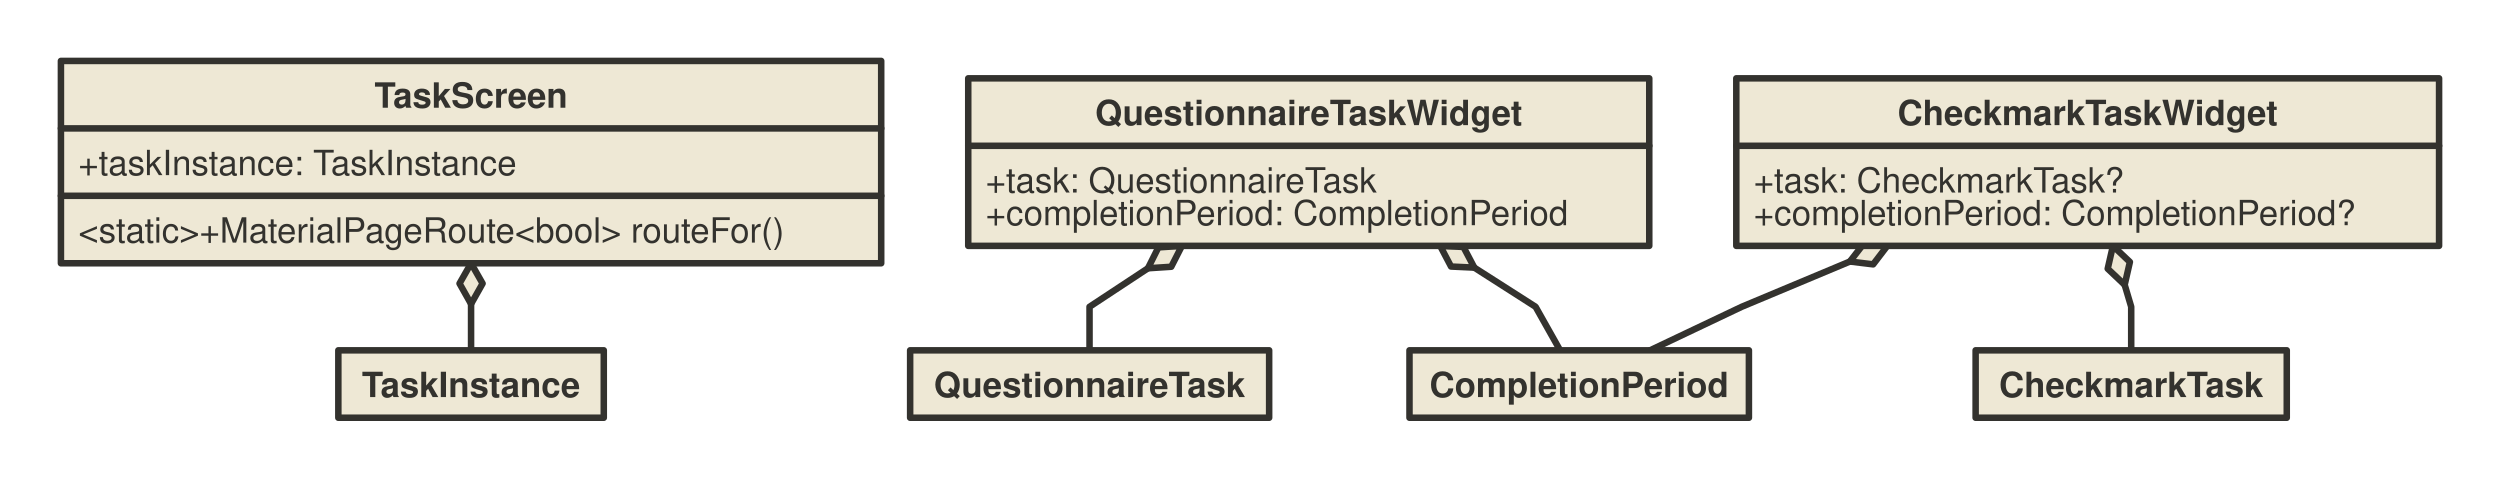
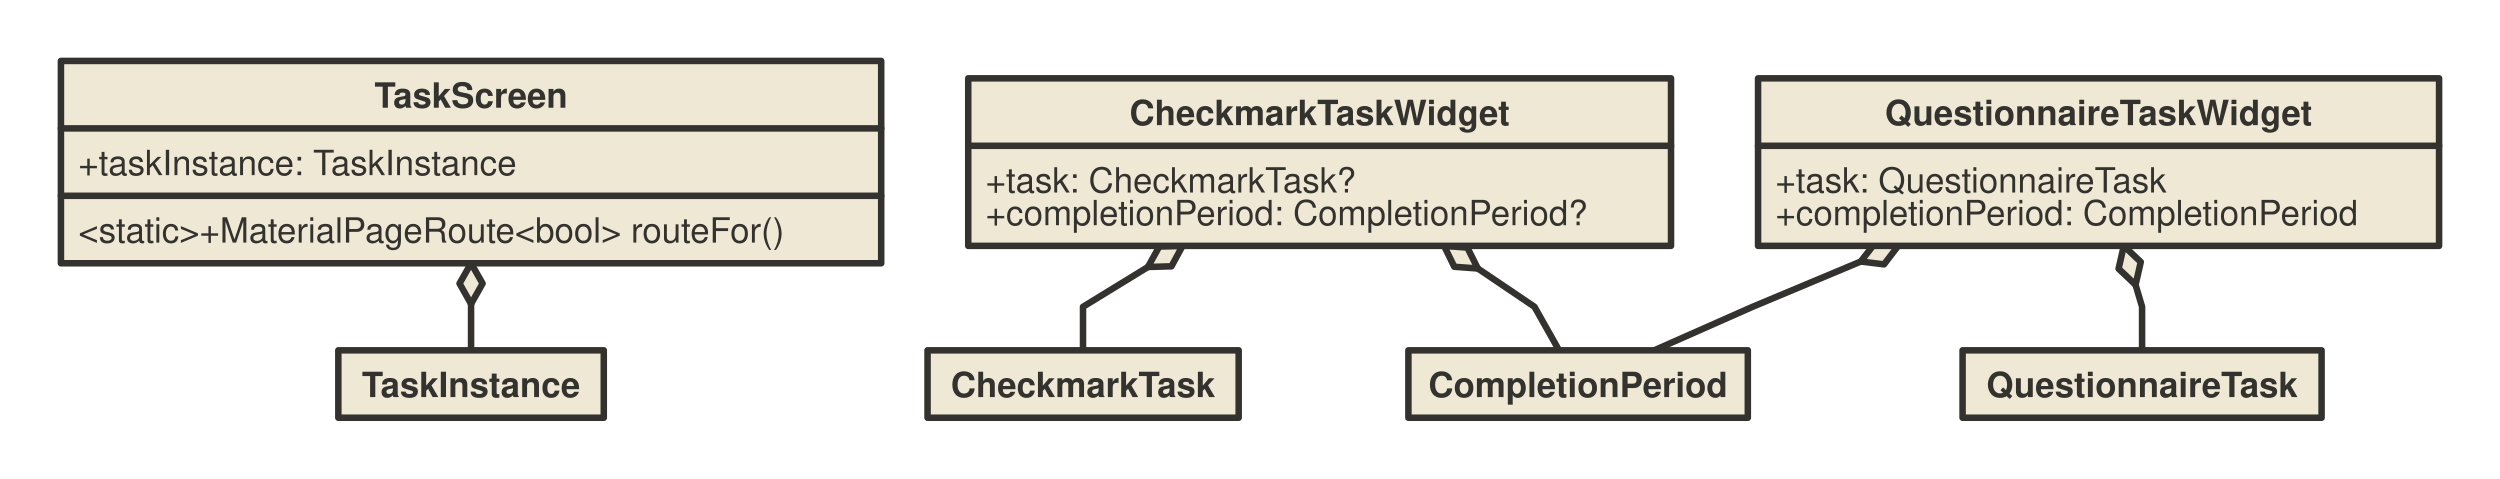
<svg xmlns="http://www.w3.org/2000/svg" version="1.1" baseProfile="full" width="1149.0" height="220.0" viewbox="0 0 1149 220">
  <g stroke-width="1.0" text-align="left" font="12pt Helvetica, Arial, sans-serif" font-size="12pt" font-family="Helvetica" font-weight="bold" font-style="normal">
    <g font-family="Helvetica" font-size="12pt" font-weight="bold" font-style="normal" stroke-width="3.0" stroke-linejoin="round" stroke-linecap="round" stroke="#33322E">
      <g stroke="transparent" fill="transparent">
        <rect x="0.0" y="0.0" height="220.0" width="1149.0" stroke="none" />
      </g>
      <g transform="translate(8, 8)" fill="#33322E">
        <g transform="translate(20, 20)" fill="#33322E" font-family="Helvetica" font-size="12pt" font-weight="normal" font-style="normal">
          <path d="M188.5 111.7 L188.5 113 L188.5 133 L188.5 133.0 " fill="none" />
          <g fill="#eee8d5">
            <path d="M193.8 102.3 L188.5 111.7 L183.2 102.3 L188.5 93.0 Z" />
          </g>
-           <path d="M499.6 95.3 L472.75 113 L472.75 133 L472.8 133.0 " fill="none" />
+           <path d="M499.6 94.7 L469.75 113 L469.75 133 L469.8 133.0 " fill="none" />
          <g fill="#eee8d5">
-             <path d="M510.3 94.6 L499.6 95.3 L504.4 85.7 L515.2 85.0 Z" />
+             <path d="M510.4 94.4 L499.6 94.7 L504.8 85.3 L515.5 85.0 Z" />
          </g>
-           <path d="M649.6 95.0 L677.75 113 L689.018 133 L689.0 133.0 " fill="none" />
+           <path d="M651.2 95.4 L677.25 113 L688.518 133 L688.5 133.0 " fill="none" />
          <g fill="#eee8d5">
-             <path d="M644.6 85.5 L649.6 95.0 L638.9 94.5 L633.9 85.0 Z" />
+             <path d="M646.4 85.8 L651.2 95.4 L640.4 94.6 L635.7 85.0 Z" />
          </g>
-           <path d="M948.5 102.9 L951.5 113 L951.5 133 L951.5 133.0 " fill="none" />
+           <path d="M953.5 102.9 L956.5 113 L956.5 133 L956.5 133.0 " fill="none" />
          <g fill="#eee8d5">
-             <path d="M950.9 92.4 L948.5 102.9 L940.7 95.5 L943.1 85.0 Z" />
+             <path d="M955.9 92.4 L953.5 102.9 L945.7 95.5 L948.1 85.0 Z" />
          </g>
-           <path d="M822.2 92.2 L772.5 113 L730.387 133 L730.4 133.0 " fill="none" />
+           <path d="M827.2 92.2 L777.5 113 L732.289 133 L732.3 133.0 " fill="none" />
          <g fill="#eee8d5">
-             <path d="M832.9 93.5 L822.2 92.2 L828.8 83.7 L839.4 85.0 Z" />
+             <path d="M837.9 93.5 L827.2 92.2 L833.8 83.7 L844.4 85.0 Z" />
          </g>
          <g data-name="TaskScreen">
            <g fill="#eee8d5" stroke="#33322E" data-name="TaskScreen">
              <rect x="0.0" y="0.0" height="93.0" width="377.0" data-name="TaskScreen" />
              <path d="M0.0 31.0 L377.0 31.0" fill="none" data-name="TaskScreen" />
              <path d="M0.0 62.0 L377.0 62.0" fill="none" data-name="TaskScreen" />
            </g>
            <g transform="translate(0, 0)" font-family="Helvetica" font-size="12pt" font-weight="bold" font-style="normal" data-name="TaskScreen">
              <g transform="translate(8, 8)" fill="#33322E" text-align="center" data-name="TaskScreen">
                <text x="180.5" y="13.5" stroke="none" text-anchor="middle" data-name="TaskScreen">TaskScreen</text>
              </g>
            </g>
            <g transform="translate(0, 31)" font-family="Helvetica" font-size="12pt" font-weight="normal" font-style="normal" data-name="TaskScreen">
              <g transform="translate(8, 8)" fill="#33322E" text-align="left" data-name="TaskScreen">
                <text x="0.0" y="13.5" stroke="none" data-name="TaskScreen">+taskInstance: TaskInstance</text>
              </g>
            </g>
            <g transform="translate(0, 62)" font-family="Helvetica" font-size="12pt" font-weight="normal" font-style="normal" data-name="TaskScreen">
              <g transform="translate(8, 8)" fill="#33322E" text-align="left" data-name="TaskScreen">
                <text x="0.0" y="13.5" stroke="none" data-name="TaskScreen">&lt;static&gt;+MaterialPageRoute&lt;bool&gt; routeFor()</text>
              </g>
            </g>
          </g>
          <g data-name="TaskInstance">
            <g fill="#eee8d5" stroke="#33322E" data-name="TaskInstance">
              <rect x="127.5" y="133.0" height="31.0" width="122.0" data-name="TaskInstance" />
            </g>
            <g transform="translate(127.5, 133)" font-family="Helvetica" font-size="12pt" font-weight="bold" font-style="normal" data-name="TaskInstance">
              <g transform="translate(8, 8)" fill="#33322E" text-align="center" data-name="TaskInstance">
                <text x="53.0" y="13.5" stroke="none" text-anchor="middle" data-name="TaskInstance">TaskInstance</text>
              </g>
            </g>
          </g>
+           <g data-name="CheckmarkTaskWidget">
+             <g fill="#eee8d5" stroke="#33322E" data-name="CheckmarkTaskWidget">
+               <rect x="417.0" y="8.0" height="77.0" width="323.0" data-name="CheckmarkTaskWidget" />
+               <path d="M417.0 39.0 L740.0 39.0" fill="none" data-name="CheckmarkTaskWidget" />
+             </g>
+             <g transform="translate(417, 8)" font-family="Helvetica" font-size="12pt" font-weight="bold" font-style="normal" data-name="CheckmarkTaskWidget">
+               <g transform="translate(8, 8)" fill="#33322E" text-align="center" data-name="CheckmarkTaskWidget">
+                 <text x="153.5" y="13.5" stroke="none" text-anchor="middle" data-name="CheckmarkTaskWidget">CheckmarkTaskWidget</text>
+               </g>
+             </g>
+             <g transform="translate(417, 39)" font-family="Helvetica" font-size="12pt" font-weight="normal" font-style="normal" data-name="CheckmarkTaskWidget">
+               <g transform="translate(8, 8)" fill="#33322E" text-align="left" data-name="CheckmarkTaskWidget">
+                 <text x="0.0" y="13.5" stroke="none" data-name="CheckmarkTaskWidget">+task: CheckmarkTask?</text>
+                 <text x="0.0" y="28.5" stroke="none" data-name="CheckmarkTaskWidget">+completionPeriod: CompletionPeriod?</text>
+               </g>
+             </g>
+           </g>
+           <g data-name="CheckmarkTask">
+             <g fill="#eee8d5" stroke="#33322E" data-name="CheckmarkTask">
+               <rect x="398.3" y="133.0" height="31.0" width="143.0" data-name="CheckmarkTask" />
+             </g>
+             <g transform="translate(398.25, 133)" font-family="Helvetica" font-size="12pt" font-weight="bold" font-style="normal" data-name="CheckmarkTask">
+               <g transform="translate(8, 8)" fill="#33322E" text-align="center" data-name="CheckmarkTask">
+                 <text x="63.5" y="13.5" stroke="none" text-anchor="middle" data-name="CheckmarkTask">CheckmarkTask</text>
+               </g>
+             </g>
+           </g>
+           <g data-name="CompletionPeriod">
+             <g fill="#eee8d5" stroke="#33322E" data-name="CompletionPeriod">
+               <rect x="619.3" y="133.0" height="31.0" width="156.0" data-name="CompletionPeriod" />
+             </g>
+             <g transform="translate(619.25, 133)" font-family="Helvetica" font-size="12pt" font-weight="bold" font-style="normal" data-name="CompletionPeriod">
+               <g transform="translate(8, 8)" fill="#33322E" text-align="center" data-name="CompletionPeriod">
+                 <text x="70.0" y="13.5" stroke="none" text-anchor="middle" data-name="CompletionPeriod">CompletionPeriod</text>
+               </g>
+             </g>
+           </g>
          <g data-name="QuestionnaireTaskWidget">
            <g fill="#eee8d5" stroke="#33322E" data-name="QuestionnaireTaskWidget">
-               <rect x="417.0" y="8.0" height="77.0" width="313.0" data-name="QuestionnaireTaskWidget" />
-               <path d="M417.0 39.0 L730.0 39.0" fill="none" data-name="QuestionnaireTaskWidget" />
+               <rect x="780.0" y="8.0" height="77.0" width="313.0" data-name="QuestionnaireTaskWidget" />
+               <path d="M780.0 39.0 L1093.0 39.0" fill="none" data-name="QuestionnaireTaskWidget" />
            </g>
-             <g transform="translate(417, 8)" font-family="Helvetica" font-size="12pt" font-weight="bold" font-style="normal" data-name="QuestionnaireTaskWidget">
+             <g transform="translate(780, 8)" font-family="Helvetica" font-size="12pt" font-weight="bold" font-style="normal" data-name="QuestionnaireTaskWidget">
              <g transform="translate(8, 8)" fill="#33322E" text-align="center" data-name="QuestionnaireTaskWidget">
                <text x="148.5" y="13.5" stroke="none" text-anchor="middle" data-name="QuestionnaireTaskWidget">QuestionnaireTaskWidget</text>
              </g>
            </g>
-             <g transform="translate(417, 39)" font-family="Helvetica" font-size="12pt" font-weight="normal" font-style="normal" data-name="QuestionnaireTaskWidget">
+             <g transform="translate(780, 39)" font-family="Helvetica" font-size="12pt" font-weight="normal" font-style="normal" data-name="QuestionnaireTaskWidget">
              <g transform="translate(8, 8)" fill="#33322E" text-align="left" data-name="QuestionnaireTaskWidget">
                <text x="0.0" y="13.5" stroke="none" data-name="QuestionnaireTaskWidget">+task: QuestionnaireTask</text>
                <text x="0.0" y="28.5" stroke="none" data-name="QuestionnaireTaskWidget">+completionPeriod: CompletionPeriod</text>
              </g>
            </g>
          </g>
          <g data-name="QuestionnaireTask">
            <g fill="#eee8d5" stroke="#33322E" data-name="QuestionnaireTask">
-               <rect x="390.3" y="133.0" height="31.0" width="165.0" data-name="QuestionnaireTask" />
+               <rect x="874.0" y="133.0" height="31.0" width="165.0" data-name="QuestionnaireTask" />
            </g>
-             <g transform="translate(390.25, 133)" font-family="Helvetica" font-size="12pt" font-weight="bold" font-style="normal" data-name="QuestionnaireTask">
+             <g transform="translate(874, 133)" font-family="Helvetica" font-size="12pt" font-weight="bold" font-style="normal" data-name="QuestionnaireTask">
              <g transform="translate(8, 8)" fill="#33322E" text-align="center" data-name="QuestionnaireTask">
                <text x="74.5" y="13.5" stroke="none" text-anchor="middle" data-name="QuestionnaireTask">QuestionnaireTask</text>
-               </g>
-             </g>
-           </g>
-           <g data-name="CompletionPeriod">
-             <g fill="#eee8d5" stroke="#33322E" data-name="CompletionPeriod">
-               <rect x="619.8" y="133.0" height="31.0" width="156.0" data-name="CompletionPeriod" />
-             </g>
-             <g transform="translate(619.75, 133)" font-family="Helvetica" font-size="12pt" font-weight="bold" font-style="normal" data-name="CompletionPeriod">
-               <g transform="translate(8, 8)" fill="#33322E" text-align="center" data-name="CompletionPeriod">
-                 <text x="70.0" y="13.5" stroke="none" text-anchor="middle" data-name="CompletionPeriod">CompletionPeriod</text>
-               </g>
-             </g>
-           </g>
-           <g data-name="CheckmarkTaskWidget">
-             <g fill="#eee8d5" stroke="#33322E" data-name="CheckmarkTaskWidget">
-               <rect x="770.0" y="8.0" height="77.0" width="323.0" data-name="CheckmarkTaskWidget" />
-               <path d="M770.0 39.0 L1093.0 39.0" fill="none" data-name="CheckmarkTaskWidget" />
-             </g>
-             <g transform="translate(770, 8)" font-family="Helvetica" font-size="12pt" font-weight="bold" font-style="normal" data-name="CheckmarkTaskWidget">
-               <g transform="translate(8, 8)" fill="#33322E" text-align="center" data-name="CheckmarkTaskWidget">
-                 <text x="153.5" y="13.5" stroke="none" text-anchor="middle" data-name="CheckmarkTaskWidget">CheckmarkTaskWidget</text>
-               </g>
-             </g>
-             <g transform="translate(770, 39)" font-family="Helvetica" font-size="12pt" font-weight="normal" font-style="normal" data-name="CheckmarkTaskWidget">
-               <g transform="translate(8, 8)" fill="#33322E" text-align="left" data-name="CheckmarkTaskWidget">
-                 <text x="0.0" y="13.5" stroke="none" data-name="CheckmarkTaskWidget">+task: CheckmarkTask?</text>
-                 <text x="0.0" y="28.5" stroke="none" data-name="CheckmarkTaskWidget">+completionPeriod: CompletionPeriod?</text>
-               </g>
-             </g>
-           </g>
-           <g data-name="CheckmarkTask">
-             <g fill="#eee8d5" stroke="#33322E" data-name="CheckmarkTask">
-               <rect x="880.0" y="133.0" height="31.0" width="143.0" data-name="CheckmarkTask" />
-             </g>
-             <g transform="translate(880, 133)" font-family="Helvetica" font-size="12pt" font-weight="bold" font-style="normal" data-name="CheckmarkTask">
-               <g transform="translate(8, 8)" fill="#33322E" text-align="center" data-name="CheckmarkTask">
-                 <text x="63.5" y="13.5" stroke="none" text-anchor="middle" data-name="CheckmarkTask">CheckmarkTask</text>
              </g>
            </g>
          </g>
        </g>
      </g>
    </g>
  </g>
</svg>
